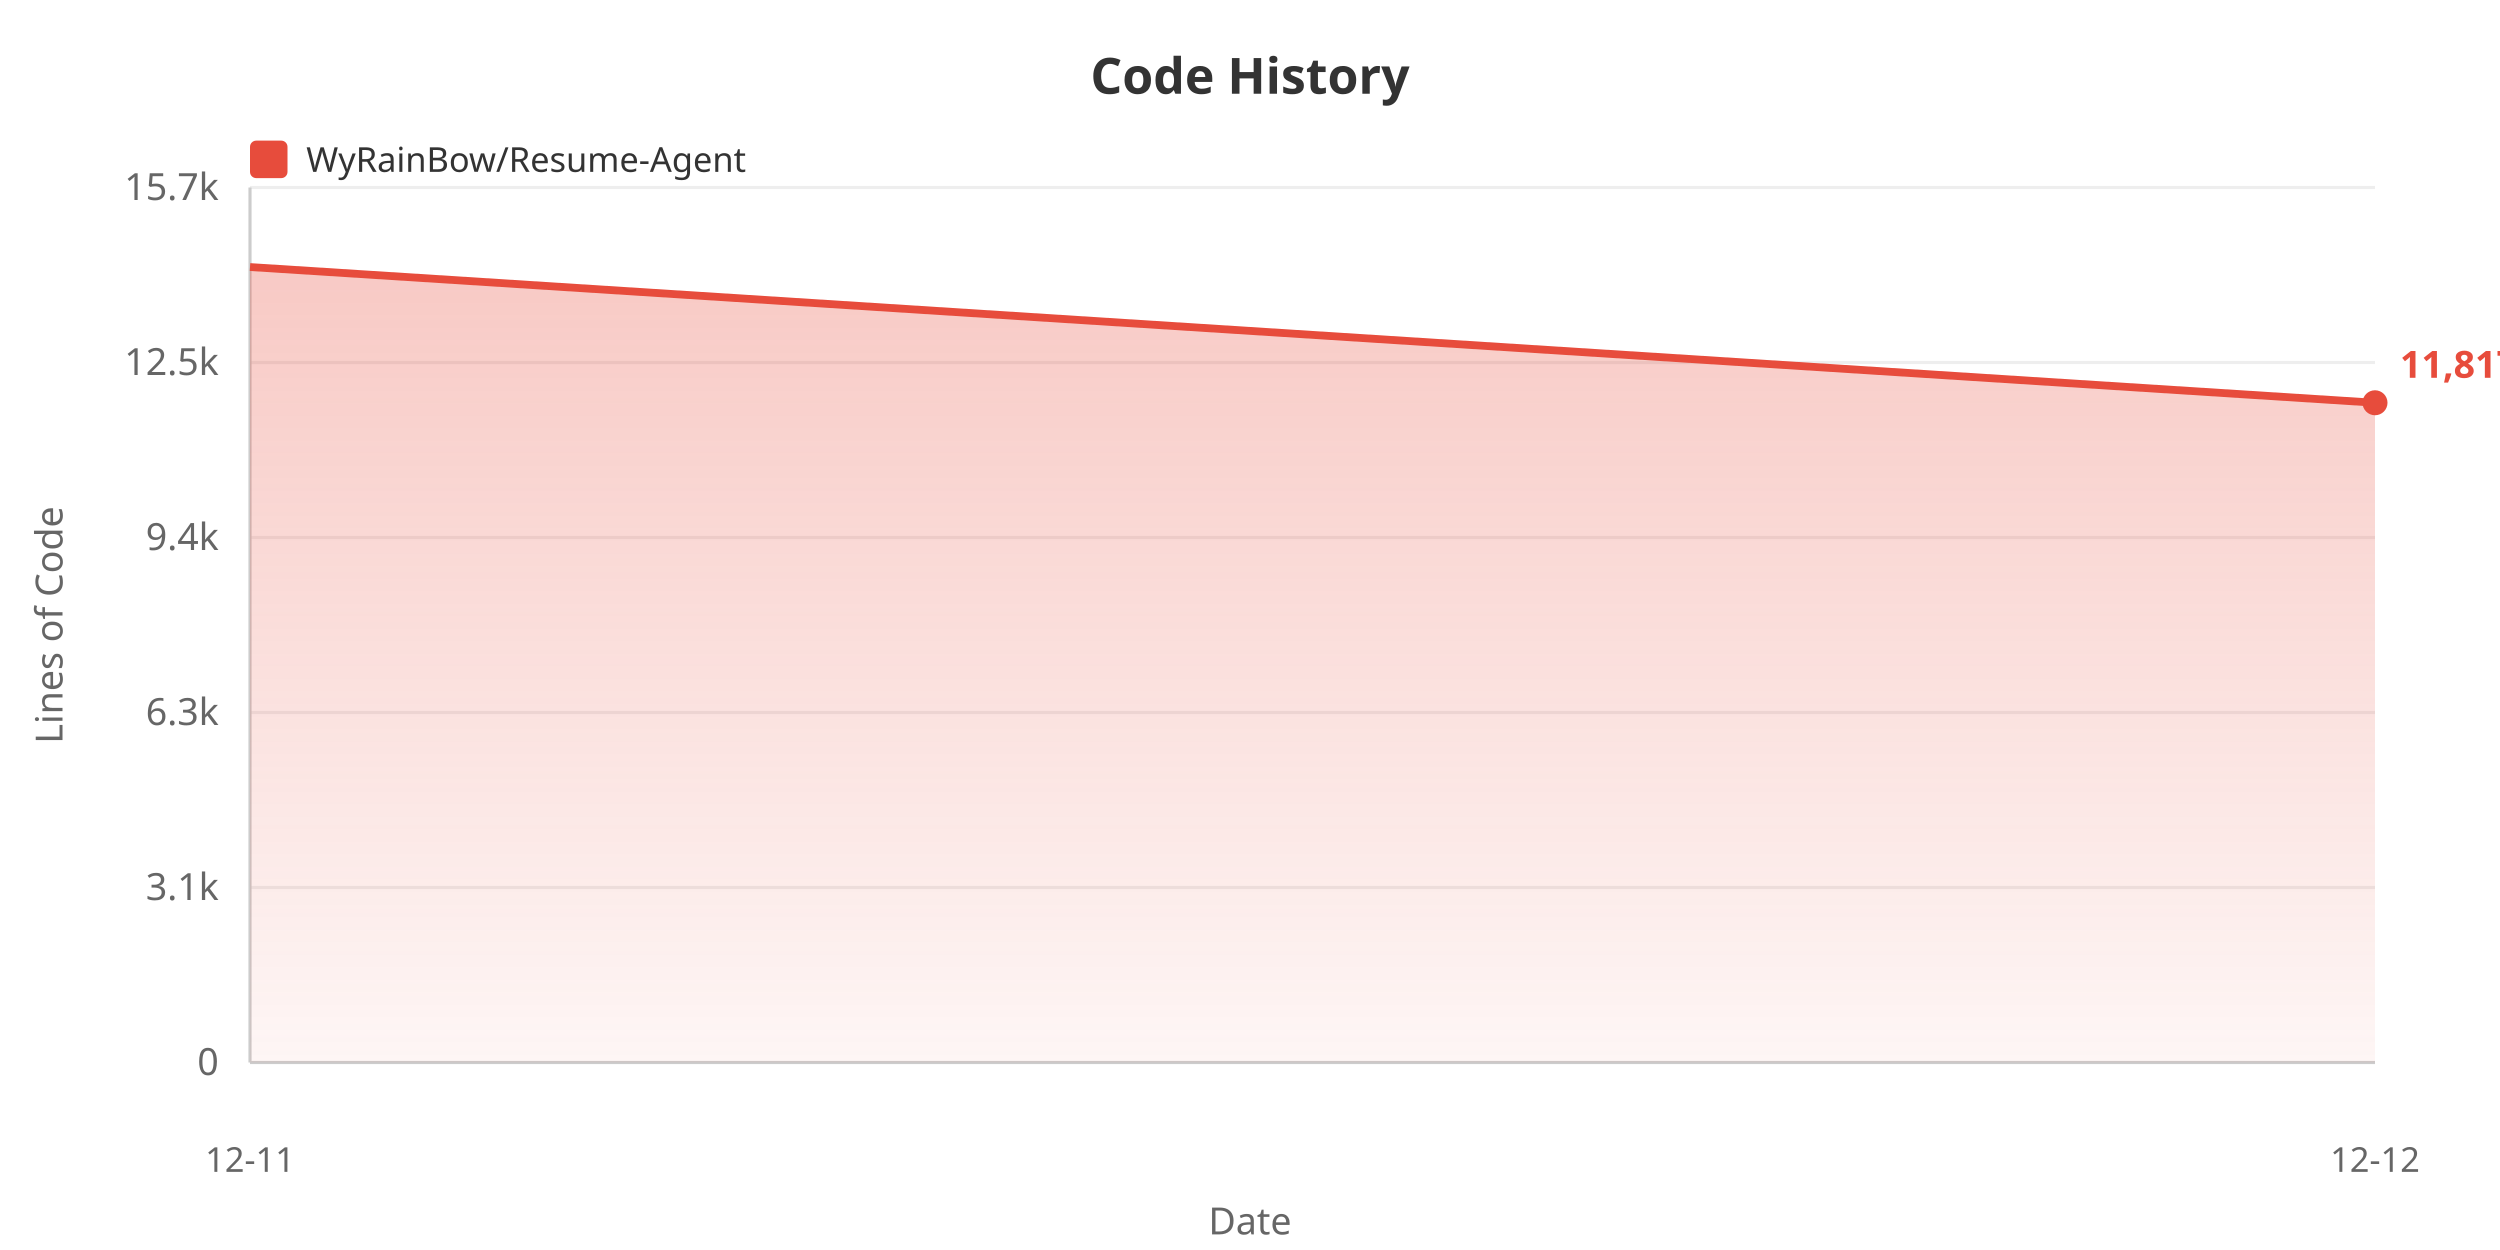
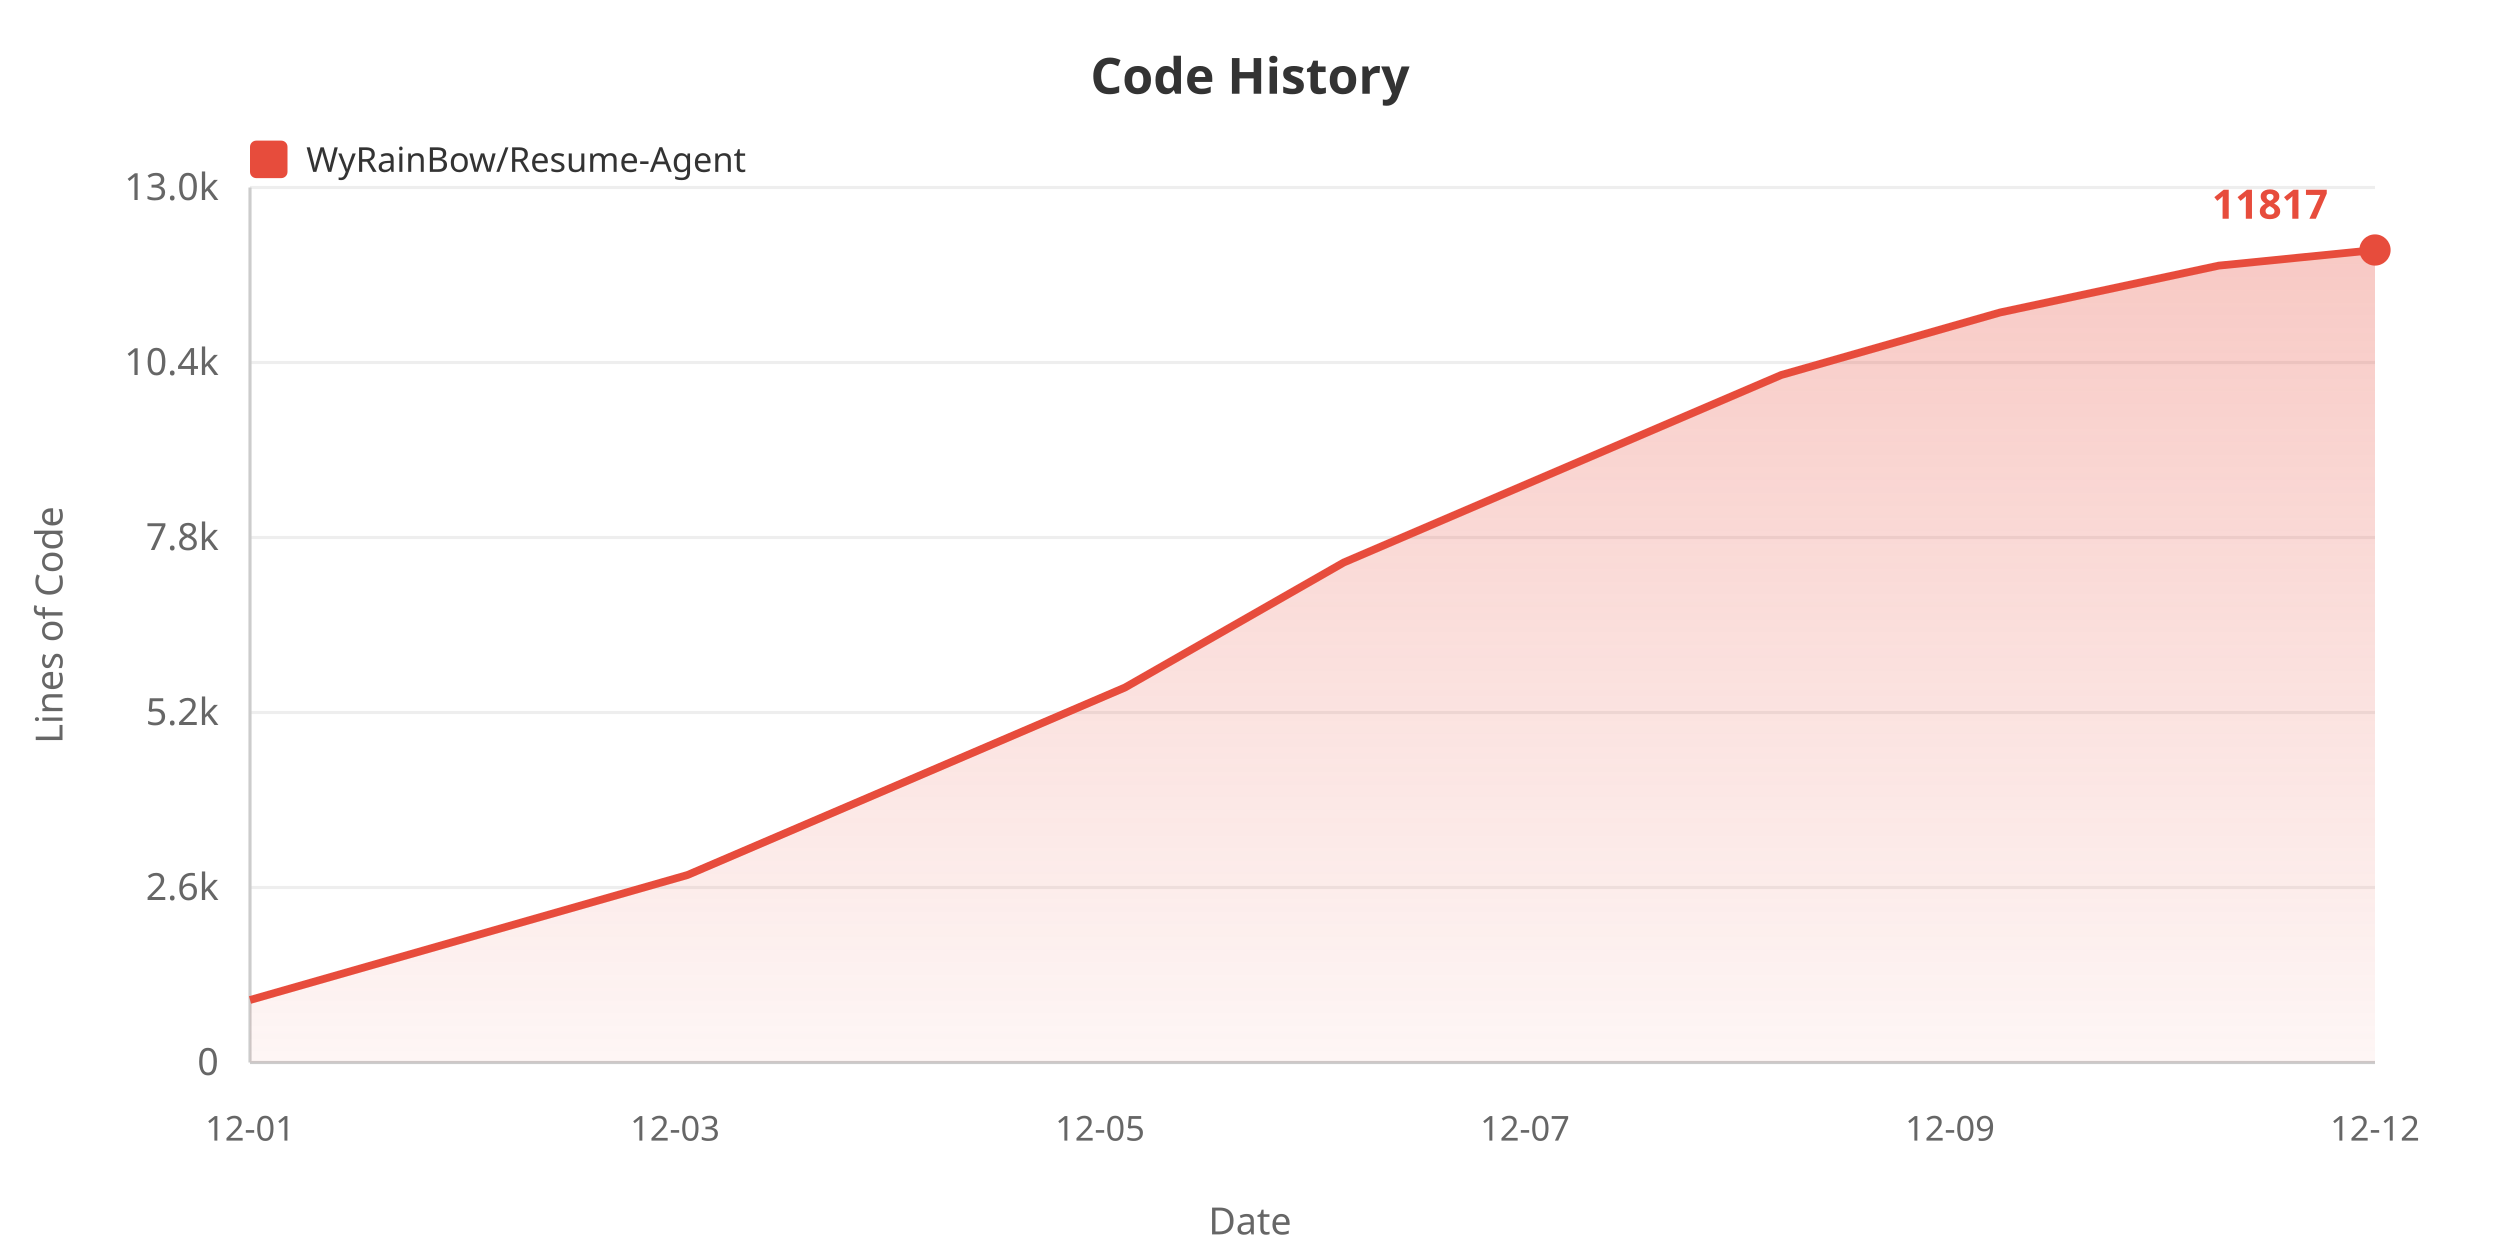
<svg xmlns="http://www.w3.org/2000/svg" width="800" height="400">
  <defs>
    <linearGradient id="areaGrad" x1="0%" y1="0%" x2="0%" y2="100%">
      <stop offset="0%" style="stop-color:#e74c3c;stop-opacity:0.3" />
      <stop offset="100%" style="stop-color:#e74c3c;stop-opacity:0.05" />
    </linearGradient>
  </defs>
  <rect width="100%" height="100%" fill="#ffffff" />
  <text x="400" y="30" fill="#333" font-size="16" font-weight="bold" text-anchor="middle" font-family="sans-serif">Code History</text>
  <rect x="80" y="45" width="12" height="12" fill="#e74c3c" rx="2" />
  <text x="98" y="55" fill="#333" font-size="11" font-family="sans-serif">WyRainBow/Resume-Agent</text>
  <text x="20" y="200" fill="#666" font-size="12" text-anchor="middle" font-family="sans-serif" transform="rotate(-90, 20, 200)">Lines of Code</text>
-   <text x="70" y="344.0" fill="#666" font-size="12" text-anchor="end" font-family="sans-serif">0</text>
-   <line x1="80" y1="340.0" x2="760" y2="340.0" stroke="#eee" stroke-width="1" />
-   <text x="70" y="288.0" fill="#666" font-size="12" text-anchor="end" font-family="sans-serif">3.1k</text>
-   <line x1="80" y1="284.0" x2="760" y2="284.0" stroke="#eee" stroke-width="1" />
-   <text x="70" y="232.0" fill="#666" font-size="12" text-anchor="end" font-family="sans-serif">6.3k</text>
-   <line x1="80" y1="228.0" x2="760" y2="228.0" stroke="#eee" stroke-width="1" />
-   <text x="70" y="176.0" fill="#666" font-size="12" text-anchor="end" font-family="sans-serif">9.4k</text>
-   <line x1="80" y1="172.0" x2="760" y2="172.0" stroke="#eee" stroke-width="1" />
-   <text x="70" y="120.0" fill="#666" font-size="12" text-anchor="end" font-family="sans-serif">12.5k</text>
-   <line x1="80" y1="116.0" x2="760" y2="116.0" stroke="#eee" stroke-width="1" />
-   <text x="70" y="64.0" fill="#666" font-size="12" text-anchor="end" font-family="sans-serif">15.7k</text>
-   <line x1="80" y1="60.0" x2="760" y2="60.0" stroke="#eee" stroke-width="1" />
+   <line x1="80" y1="60" x2="760" y2="60" stroke="#eee" stroke-width="1" />
+   <text x="70" y="64" fill="#666" font-size="12" text-anchor="end" font-family="sans-serif">13.0k</text>
+   <line x1="80" y1="116" x2="760" y2="116" stroke="#eee" stroke-width="1" />
+   <text x="70" y="120" fill="#666" font-size="12" text-anchor="end" font-family="sans-serif">10.4k</text>
+   <line x1="80" y1="172" x2="760" y2="172" stroke="#eee" stroke-width="1" />
+   <text x="70" y="176" fill="#666" font-size="12" text-anchor="end" font-family="sans-serif">7.8k</text>
+   <line x1="80" y1="228" x2="760" y2="228" stroke="#eee" stroke-width="1" />
+   <text x="70" y="232" fill="#666" font-size="12" text-anchor="end" font-family="sans-serif">5.2k</text>
+   <line x1="80" y1="284" x2="760" y2="284" stroke="#eee" stroke-width="1" />
+   <text x="70" y="288" fill="#666" font-size="12" text-anchor="end" font-family="sans-serif">2.6k</text>
+   <line x1="80" y1="340" x2="760" y2="340" stroke="#eee" stroke-width="1" />
+   <text x="70" y="344" fill="#666" font-size="12" text-anchor="end" font-family="sans-serif">0</text>
  <line x1="80" y1="60" x2="80" y2="340" stroke="#ccc" stroke-width="1" />
  <line x1="80" y1="340" x2="760" y2="340" stroke="#ccc" stroke-width="1" />
-   <polygon points="80,340 80.0,85.455 760.0,128.885 760.0,340" fill="url(#areaGrad)" />
-   <polyline points="80.0,85.455 760.0,128.885" fill="none" stroke="#e74c3c" stroke-width="2.5" />
-   <text x="80.0" y="375" fill="#666" font-size="11" text-anchor="middle" font-family="sans-serif">12-11</text>
-   <text x="760.0" y="375" fill="#666" font-size="11" text-anchor="middle" font-family="sans-serif">12-12</text>
+   <polygon points="80,340 80,320 150,300 220,280 290,250 360,220 430,180 500,150 570,120 640,100 710,85 760,80 760,340" fill="url(#areaGrad)" />
+   <polyline points="80,320 150,300 220,280 290,250 360,220 430,180 500,150 570,120 640,100 710,85 760,80" fill="none" stroke="#e74c3c" stroke-width="2.5" />
+   <text x="80" y="365" fill="#666" font-size="11" text-anchor="middle" font-family="sans-serif">12-01</text>
+   <text x="216" y="365" fill="#666" font-size="11" text-anchor="middle" font-family="sans-serif">12-03</text>
+   <text x="352" y="365" fill="#666" font-size="11" text-anchor="middle" font-family="sans-serif">12-05</text>
+   <text x="488" y="365" fill="#666" font-size="11" text-anchor="middle" font-family="sans-serif">12-07</text>
+   <text x="624" y="365" fill="#666" font-size="11" text-anchor="middle" font-family="sans-serif">12-09</text>
+   <text x="760" y="365" fill="#666" font-size="11" text-anchor="middle" font-family="sans-serif">12-12</text>
  <text x="400" y="395" fill="#666" font-size="12" text-anchor="middle" font-family="sans-serif">Date</text>
-   <circle cx="760.0" cy="128.885" r="4" fill="#e74c3c" />
-   <text x="768.0" y="120.885" fill="#e74c3c" font-size="12" font-weight="bold" font-family="sans-serif">11,817</text>
+   <circle cx="760" cy="80" r="5" fill="#e74c3c" />
+   <text x="745" y="70" fill="#e74c3c" font-size="13" font-weight="bold" text-anchor="end" font-family="sans-serif">11817</text>
</svg>
